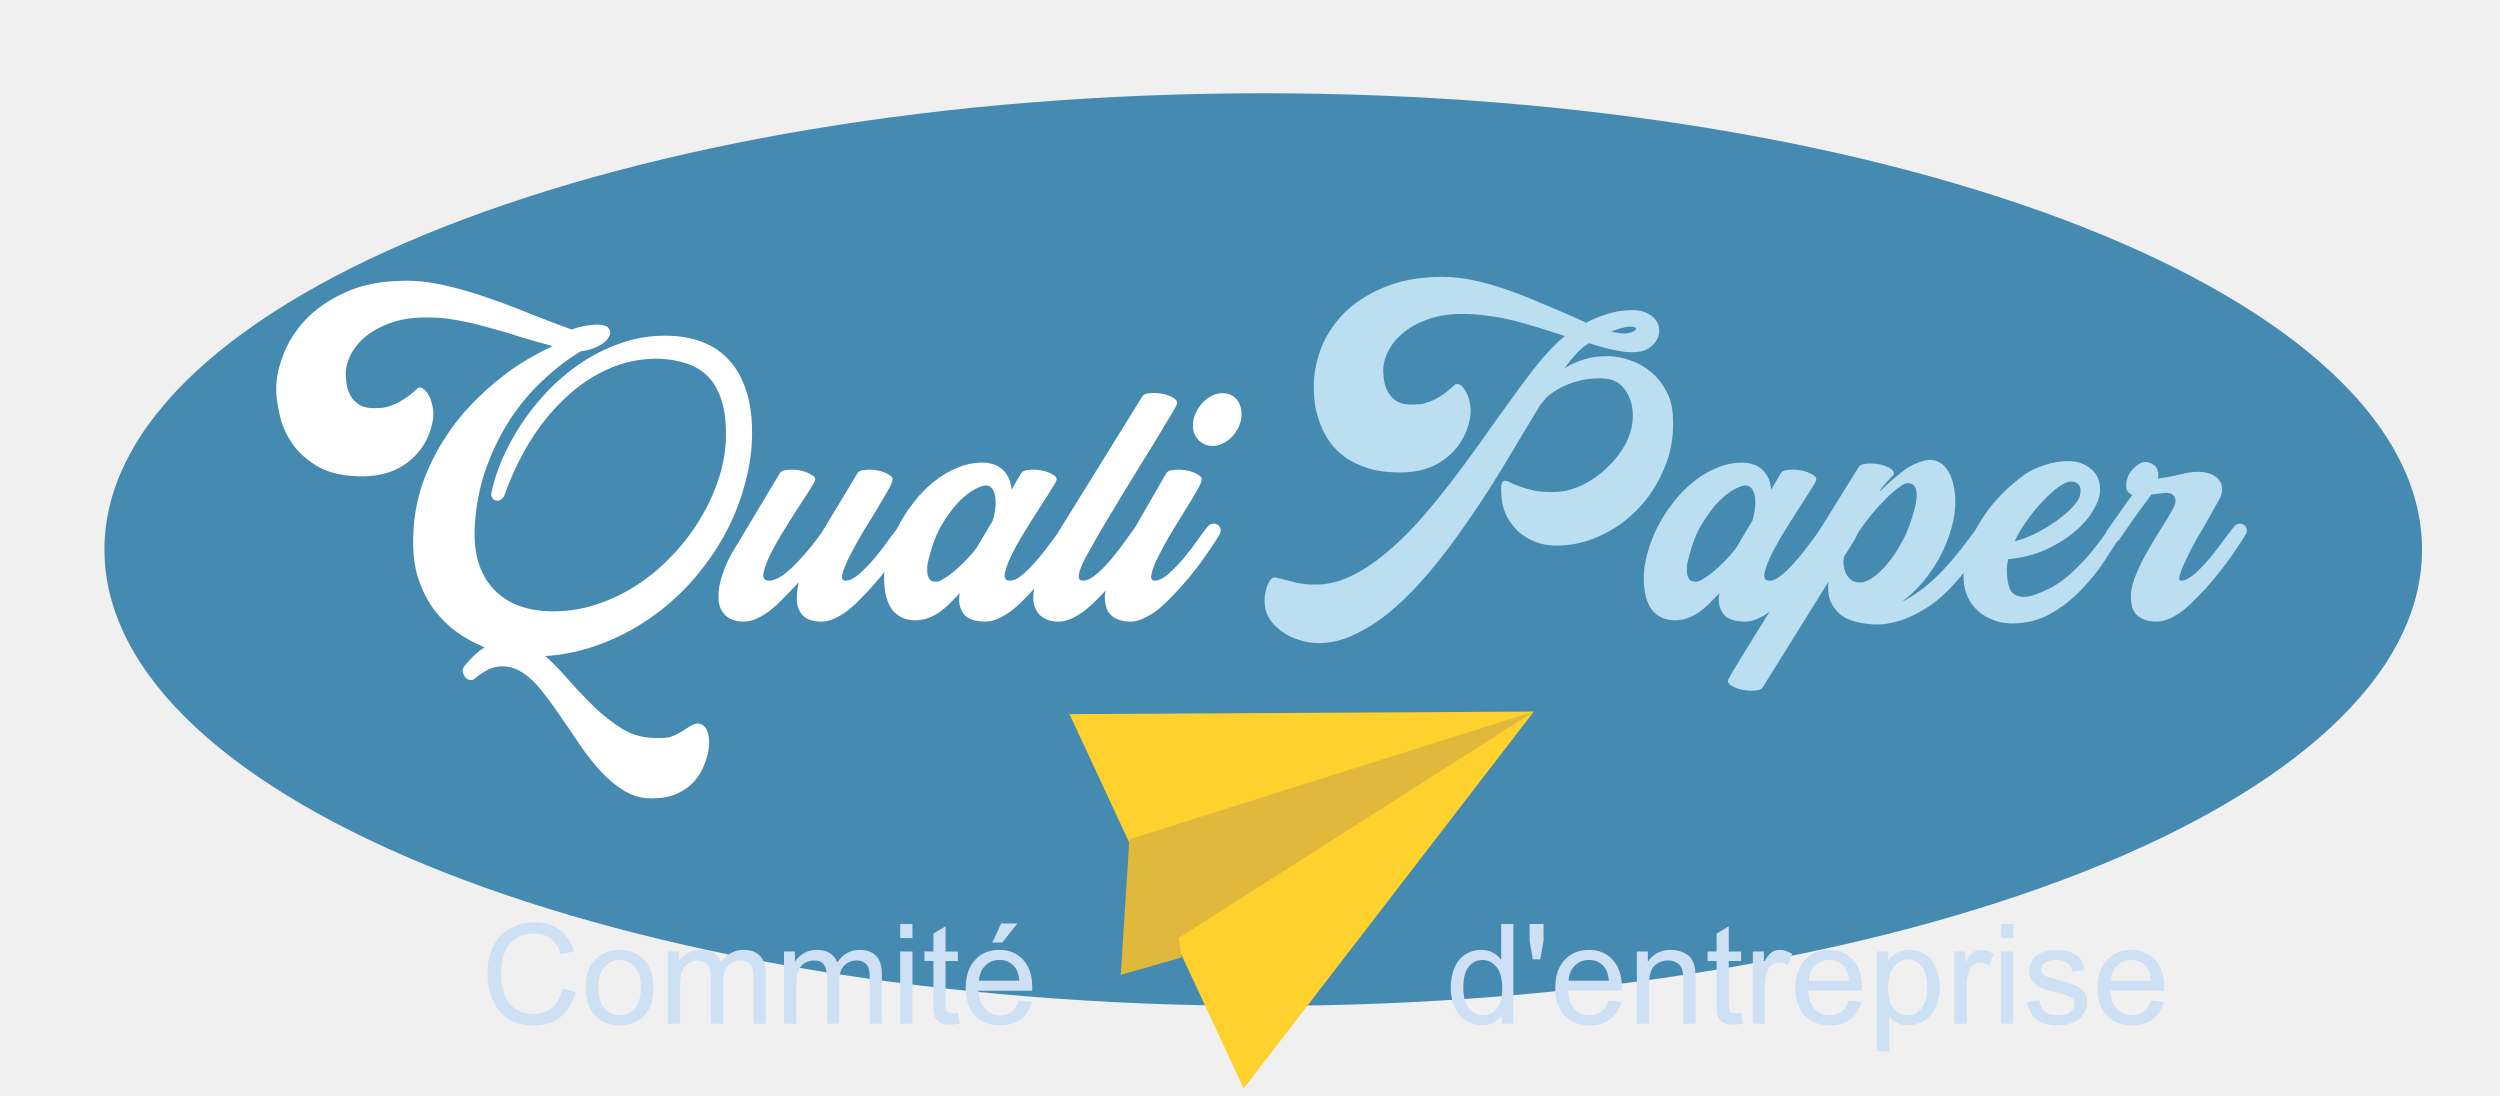
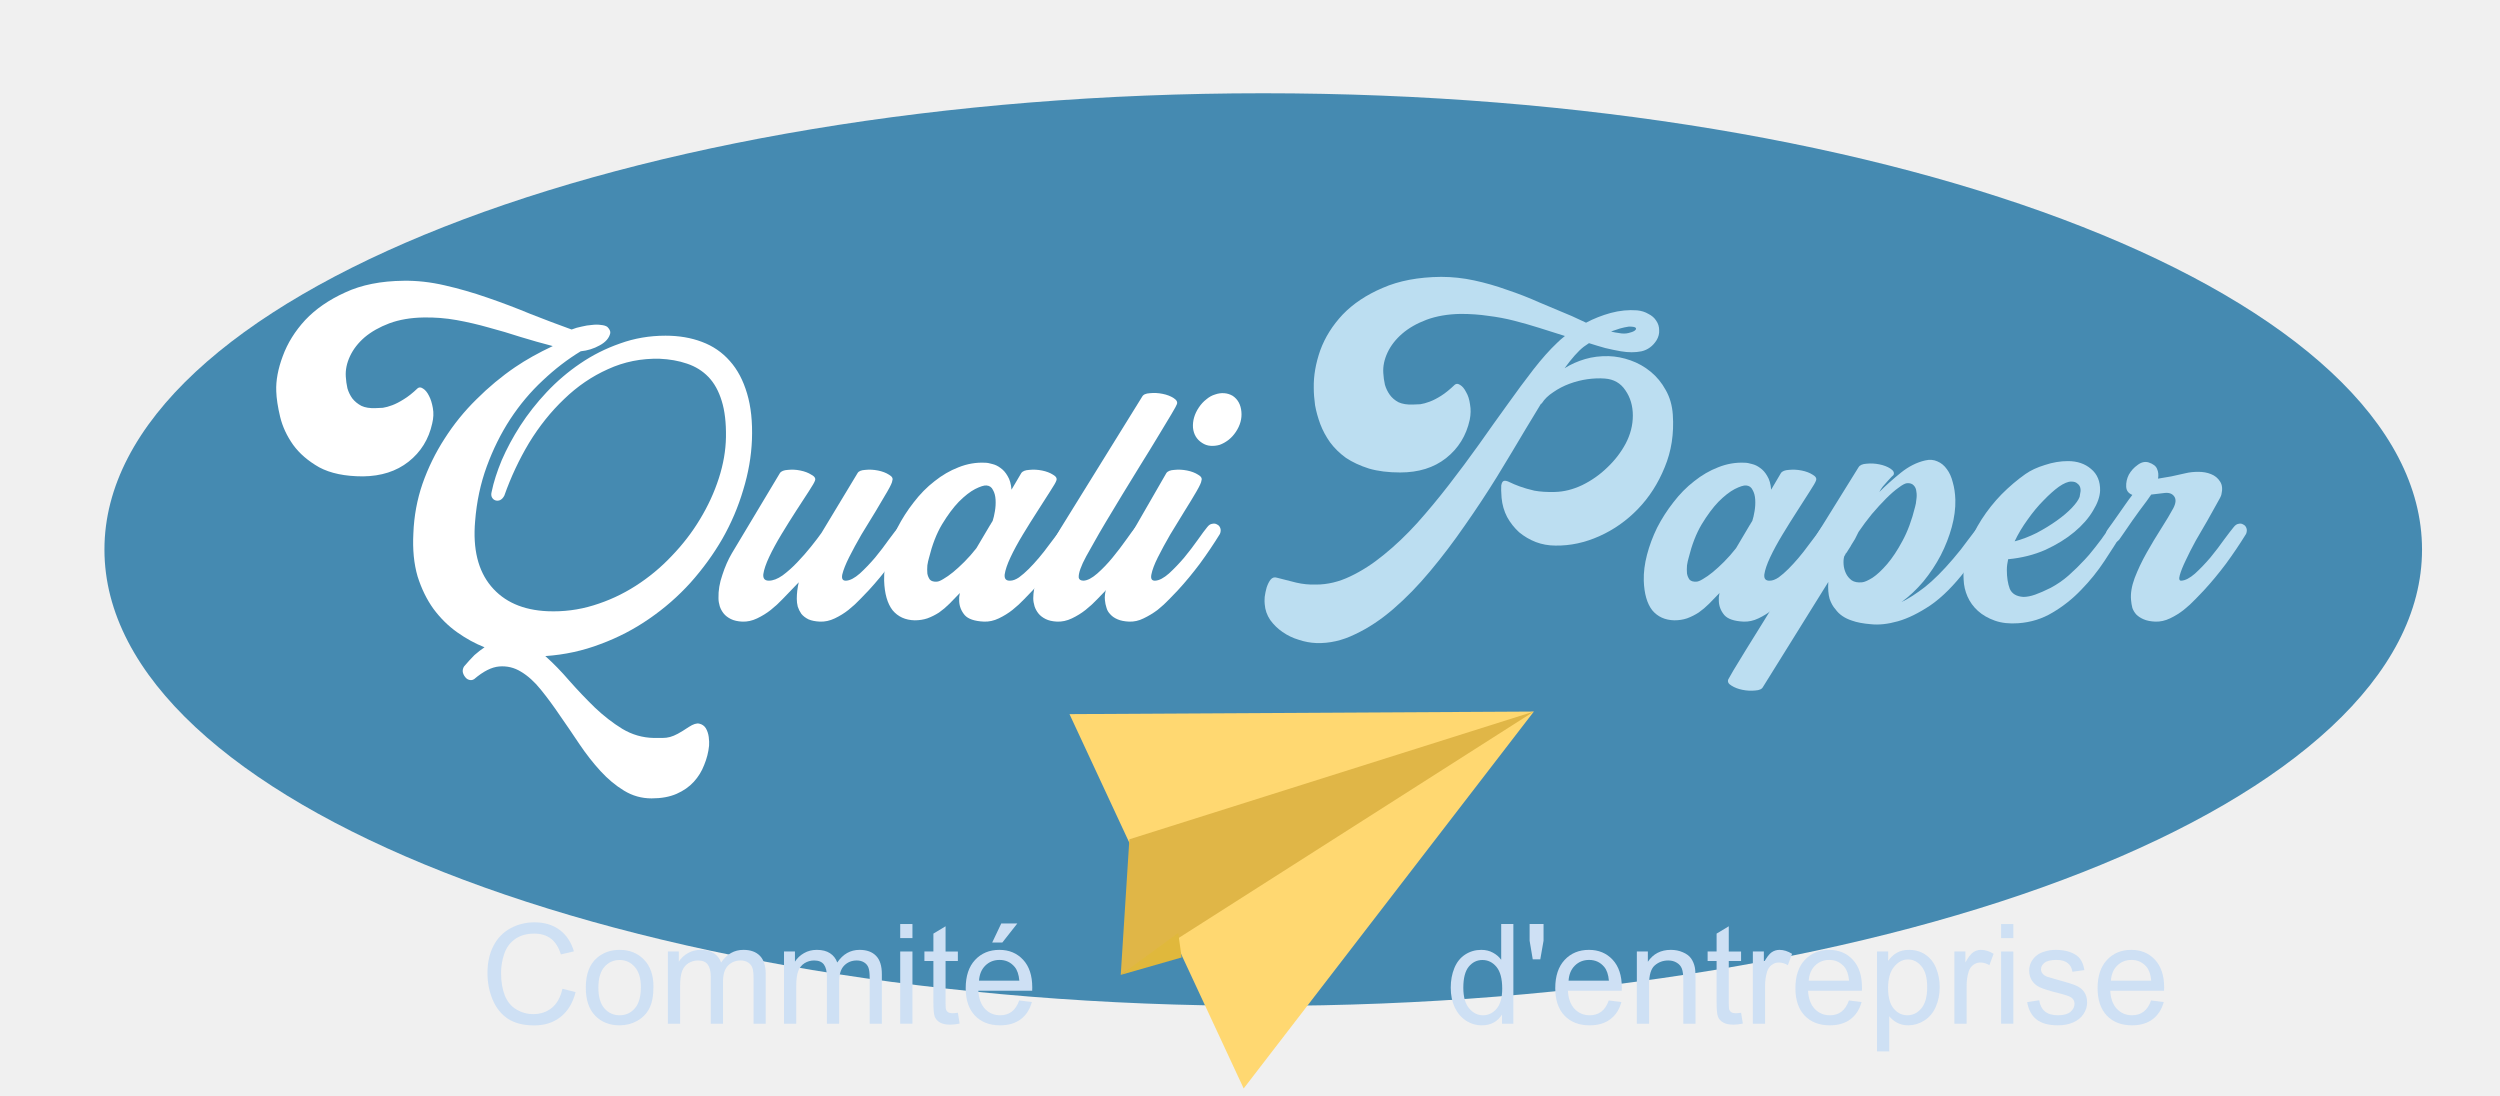
<svg xmlns="http://www.w3.org/2000/svg" width="760mm" height="333mm" viewBox="0 0 760 333" version="1.1" id="svg8">
  <defs id="defs2" />
  <g id="layer1" transform="translate(0,36)">
    <ellipse style="fill:#3b84ad;fill-opacity:0.941;stroke-width:0.249" id="path815" cx="384.024" cy="131.068" rx="352.274" ry="138.717" />
  </g>
  <g id="layer3">
-     <path style="fill:#ffd12d;fill-opacity:1;stroke:none;stroke-width:0.177px;stroke-linecap:butt;stroke-linejoin:miter;stroke-opacity:1" d="m 325.127,217.095 52.948,113.798 88.212,-114.581 z" id="path4556" />
+     <path style="fill:#ffd871;fill-opacity:1;stroke:none;stroke-width:0.177px;stroke-linecap:butt;stroke-linejoin:miter;stroke-opacity:1" d="m 325.127,217.095 52.948,113.798 88.212,-114.581 z" id="path4556" />
  </g>
  <g id="layer2">
-     <path style="fill:#e0b83c;fill-opacity:1;stroke:none;stroke-width:0.25;stroke-linecap:butt;stroke-linejoin:miter;stroke-miterlimit:4;stroke-dasharray:none;stroke-opacity:1" d="m 343.33,255.146 -2.626,41.224 125.583,-80.058 z" id="path4552" />
+     <path style="fill:#e0b647;fill-opacity:1;stroke:none;stroke-width:0.25;stroke-linecap:butt;stroke-linejoin:miter;stroke-miterlimit:4;stroke-dasharray:none;stroke-opacity:1" d="m 343.33,255.146 -2.626,41.224 125.583,-80.058 z" id="path4552" />
    <path style="fill:#e0b83c;fill-opacity:1;stroke:none;stroke-width:0.265px;stroke-linecap:butt;stroke-linejoin:miter;stroke-opacity:1" d="m 340.704,296.37 17.476,-12.759 1.036,7.453 z" id="path4560" />
    <text xml:space="preserve" style="font-style:normal;font-weight:normal;font-size:10.583px;line-height:1.25;font-family:sans-serif;letter-spacing:0px;word-spacing:0px;fill:#000000;fill-opacity:1;stroke:none;stroke-width:0.265" x="225.575" y="130.944" id="text4583">
      <tspan id="tspan4581" x="225.575" y="140.308" style="stroke-width:0.265" />
    </text>
    <text xml:space="preserve" style="font-style:normal;font-variant:normal;font-weight:normal;font-stretch:normal;font-size:21.167px;line-height:1.25;font-family:'Indiana Personal Use';-inkscape-font-specification:'Indiana Personal Use, Normal';font-variant-ligatures:normal;font-variant-caps:normal;font-variant-numeric:normal;font-feature-settings:normal;text-align:start;letter-spacing:0px;word-spacing:0px;writing-mode:lr-tb;text-anchor:start;fill:#000000;fill-opacity:1;stroke:none;stroke-width:0.265" x="114.391" y="163.017" id="text4591">
      <tspan id="tspan4589" x="114.391" y="181.537" style="stroke-width:0.265" />
    </text>
    <g aria-label="Quali Paper" style="font-style:normal;font-variant:normal;font-weight:normal;font-stretch:normal;font-size:98.778px;line-height:1.25;font-family:'Indiana Personal Use';-inkscape-font-specification:'Indiana Personal Use, Normal';font-variant-ligatures:normal;font-variant-caps:normal;font-variant-numeric:normal;font-feature-settings:normal;text-align:start;letter-spacing:0px;word-spacing:0px;writing-mode:lr-tb;text-anchor:start;fill:#ffffff;fill-opacity:1;stroke:none;stroke-width:0.265" id="text5337">
      <path d="m 144.136,206.454 q -0.79,0.494 -1.58,0.198 -0.691,-0.198 -1.185,-0.889 -0.494,-0.593 -0.691,-1.482 -0.099,-0.889 0.395,-1.679 1.679,-1.976 3.161,-3.457 1.58,-1.383 3.062,-2.371 -4.247,-1.679 -8.297,-4.544 -4.05,-2.865 -7.211,-7.112 -3.062,-4.247 -4.84,-9.878 -1.679,-5.729 -1.284,-13.137 0.296,-7.803 2.766,-15.014 2.568,-7.31 6.717,-13.73 4.149,-6.519 9.68,-11.952 5.532,-5.532 11.755,-9.779 4.939,-3.358 11.458,-6.421 -4.939,-1.284 -9.779,-2.766 -4.84,-1.58 -9.68,-2.865 -4.84,-1.383 -9.779,-2.272 -4.939,-0.889 -10.075,-0.79 -5.828,0.099 -10.372,1.778 -4.445,1.679 -7.507,4.247 -2.963,2.568 -4.445,5.729 -1.482,3.161 -1.284,6.223 0.099,1.778 0.494,3.556 0.494,1.679 1.482,3.062 1.087,1.383 2.766,2.272 1.679,0.79 4.247,0.691 0.988,0 2.272,-0.099 1.284,-0.198 2.865,-0.79 1.58,-0.593 3.457,-1.778 1.976,-1.185 4.247,-3.358 0.691,-0.593 1.679,0.099 0.988,0.593 1.778,2.173 0.79,1.482 1.185,3.754 0.395,2.173 -0.198,4.643 -1.58,7.211 -7.211,11.656 -5.532,4.346 -13.829,4.445 -8.199,0 -13.335,-2.766 -5.038,-2.865 -7.902,-6.816 -2.865,-4.05 -3.951,-8.495 -1.087,-4.544 -1.185,-7.803 -0.198,-4.84 1.976,-10.668 2.173,-5.927 6.816,-10.964 4.741,-5.038 12.15,-8.396 7.408,-3.457 17.78,-3.556 6.025,-0.099 12.446,1.383 6.519,1.482 13.039,3.754 6.618,2.272 13.039,4.939 6.519,2.568 12.545,4.741 1.482,-0.593 3.062,-0.889 1.58,-0.395 3.062,-0.494 1.58,-0.198 2.766,0 1.284,0.099 1.976,0.593 0.988,0.988 0.889,1.877 -0.494,2.272 -3.26,3.754 -2.667,1.482 -5.729,1.778 -6.025,3.655 -11.557,8.89 -5.532,5.136 -9.878,11.755 -4.247,6.519 -7.112,14.323 -2.865,7.803 -3.556,16.693 -1.087,12.644 4.84,19.756 5.927,7.112 17.187,7.606 7.211,0.296 13.928,-1.778 6.816,-2.074 12.841,-5.927 6.025,-3.852 10.964,-9.088 5.038,-5.235 8.594,-11.162 3.655,-6.025 5.729,-12.446 2.074,-6.421 2.173,-12.545 0.099,-6.519 -1.284,-10.964 -1.383,-4.544 -4.05,-7.31 -2.667,-2.766 -6.519,-4.05 -3.754,-1.284 -8.297,-1.482 -8.396,-0.198 -15.706,3.161 -7.31,3.26 -13.335,9.088 -6.025,5.729 -10.668,13.335 -4.544,7.606 -7.507,16.002 -0.494,0.988 -1.284,1.383 -0.691,0.296 -1.383,0.099 -0.691,-0.198 -1.087,-0.889 -0.395,-0.691 -0.099,-1.778 0.889,-4.346 3.062,-9.581 2.272,-5.235 5.63,-10.47 3.457,-5.334 8.001,-10.174 4.643,-4.939 10.174,-8.692 5.63,-3.852 12.15,-6.124 6.519,-2.371 13.829,-2.371 6.124,0 11.063,1.877 5.038,1.877 8.495,5.828 3.457,3.852 5.235,9.878 1.778,5.927 1.482,14.026 -0.296,7.606 -2.667,15.311 -2.272,7.705 -6.322,14.817 -4.05,7.013 -9.68,13.335 -5.63,6.223 -12.545,10.964 -6.816,4.741 -14.817,7.705 -8.001,3.062 -16.792,3.655 3.655,3.26 7.31,7.507 3.754,4.247 7.705,8.1 4.05,3.852 8.396,6.519 4.445,2.667 9.581,2.766 1.58,0 2.667,0 1.185,0 2.272,-0.296 1.087,-0.296 2.371,-0.988 1.284,-0.691 3.358,-2.074 1.976,-1.284 3.161,-0.988 1.284,0.296 1.976,1.383 0.691,1.185 0.889,2.667 0.198,1.58 0.099,2.667 -0.296,2.963 -1.482,5.828 -1.087,2.865 -3.161,5.136 -2.074,2.272 -5.235,3.655 -3.161,1.383 -7.606,1.383 -4.544,0 -8.396,-2.371 -3.754,-2.272 -7.112,-5.927 -3.358,-3.655 -6.421,-8.199 -2.963,-4.445 -5.927,-8.692 -2.865,-4.247 -5.828,-7.902 -2.865,-3.556 -6.025,-5.433 -3.062,-1.877 -6.618,-1.58 -3.457,0.296 -7.606,3.852 z" style="font-style:normal;font-variant:normal;font-weight:normal;font-stretch:normal;font-size:98.778px;font-family:'Indiana Personal Use';-inkscape-font-specification:'Indiana Personal Use, Normal';font-variant-ligatures:normal;font-variant-caps:normal;font-variant-numeric:normal;font-feature-settings:normal;text-align:start;writing-mode:lr-tb;text-anchor:start;fill:#ffffff;fill-opacity:1;stroke-width:0.265" id="path5339" />
      <path d="m 237.088,143.829 q 0.593,-0.889 2.469,-0.988 1.877,-0.198 3.754,0.198 1.976,0.395 3.358,1.284 1.482,0.79 1.087,1.778 -0.198,0.691 -1.877,3.26 -1.679,2.568 -3.852,5.927 -2.173,3.358 -4.445,7.112 -2.272,3.754 -3.754,6.914 -1.482,3.161 -1.778,5.235 -0.198,1.976 1.679,1.976 1.877,0 4.149,-1.58 2.272,-1.679 4.445,-3.951 2.272,-2.371 4.247,-4.84 1.976,-2.469 3.161,-4.149 l 10.964,-18.175 q 0.494,-0.889 2.371,-0.988 1.877,-0.198 3.852,0.198 1.976,0.395 3.358,1.284 1.383,0.79 0.988,1.778 0,0.691 -1.482,3.26 -1.482,2.568 -3.556,6.025 -2.074,3.358 -4.346,7.112 -2.173,3.754 -3.754,6.914 -1.58,3.161 -2.074,5.235 -0.395,1.976 1.185,1.877 1.778,-0.099 4.149,-2.173 2.371,-2.173 4.643,-4.84 2.272,-2.766 4.149,-5.433 1.976,-2.667 2.963,-3.852 0.691,-0.889 1.482,-0.988 0.79,-0.198 1.383,0.198 0.691,0.296 0.988,1.087 0.296,0.79 -0.099,1.778 -2.865,4.643 -6.124,9.088 -3.26,4.346 -6.717,8.1 -0.988,0.988 -2.568,2.667 -1.58,1.679 -3.556,3.26 -1.877,1.482 -4.149,2.568 -2.272,1.087 -4.544,0.988 -2.074,-0.099 -3.457,-0.691 -1.383,-0.691 -2.173,-1.679 -0.691,-0.988 -1.087,-2.173 -0.296,-1.185 -0.296,-2.371 0,-2.469 0.593,-5.038 l -2.371,2.469 q -0.988,0.988 -2.568,2.667 -1.58,1.679 -3.556,3.26 -1.877,1.482 -4.149,2.568 -2.272,1.087 -4.544,0.988 -2.074,-0.099 -3.457,-0.79 -1.383,-0.691 -2.173,-1.679 -0.79,-0.988 -1.185,-2.173 -0.395,-1.284 -0.395,-2.469 -0.099,-3.457 1.185,-7.112 1.185,-3.655 2.865,-6.519 z" style="font-style:normal;font-variant:normal;font-weight:normal;font-stretch:normal;font-size:98.778px;font-family:'Indiana Personal Use';-inkscape-font-specification:'Indiana Personal Use, Normal';font-variant-ligatures:normal;font-variant-caps:normal;font-variant-numeric:normal;font-feature-settings:normal;text-align:start;writing-mode:lr-tb;text-anchor:start;fill:#ffffff;fill-opacity:1;stroke-width:0.265" id="path5341" />
      <path d="m 291.593,182.748 q 0,-0.593 0,-1.185 0.099,-0.593 0.198,-1.284 -1.58,1.679 -3.161,3.26 -1.482,1.482 -3.161,2.667 -1.679,1.087 -3.556,1.778 -1.778,0.593 -3.852,0.593 -4.247,-0.099 -6.717,-3.062 -2.371,-3.062 -2.568,-8.989 -0.099,-3.754 0.988,-7.902 1.087,-4.149 3.062,-8.199 2.074,-4.05 4.939,-7.705 2.865,-3.754 6.322,-6.421 3.457,-2.766 7.31,-4.247 3.951,-1.58 8.001,-1.383 0.988,0 2.272,0.395 1.284,0.296 2.469,1.185 1.284,0.889 2.173,2.469 0.988,1.58 1.185,4.149 l 2.963,-5.038 q 0.593,-0.889 2.469,-0.988 1.877,-0.198 3.852,0.198 1.976,0.395 3.358,1.284 1.383,0.79 0.988,1.778 -0.198,0.691 -1.877,3.26 -1.679,2.568 -3.852,6.025 -2.173,3.358 -4.445,7.112 -2.272,3.754 -3.754,6.914 -1.482,3.161 -1.778,5.235 -0.198,1.976 1.679,1.877 1.185,0 2.667,-0.988 1.482,-1.087 2.963,-2.568 1.58,-1.58 3.161,-3.457 1.58,-1.877 2.865,-3.655 1.383,-1.778 2.469,-3.26 1.087,-1.58 1.679,-2.371 0.691,-0.889 1.482,-0.988 0.889,-0.198 1.482,0.198 0.691,0.296 0.988,1.087 0.296,0.79 -0.099,1.778 -2.865,4.643 -6.124,9.088 -3.26,4.346 -6.717,8.1 -0.988,0.988 -2.568,2.667 -1.58,1.679 -3.556,3.26 -1.877,1.482 -4.149,2.568 -2.272,1.087 -4.544,0.988 -4.247,-0.198 -5.828,-1.976 -1.58,-1.877 -1.679,-4.247 z m -6.816,-5.927 q 0.691,0 1.976,-0.79 1.383,-0.79 2.963,-2.074 1.679,-1.383 3.457,-3.161 1.877,-1.877 3.655,-4.149 l 4.149,-7.013 q 0.099,-0.099 0.099,-0.099 0.099,0 0.198,-0.198 l -0.296,0.296 0.79,-1.284 q 0.395,-1.185 0.691,-2.963 0.296,-1.778 0.198,-3.457 -0.099,-1.778 -0.79,-2.963 -0.593,-1.284 -1.976,-1.383 -1.087,-0.099 -3.457,1.087 -2.272,1.185 -4.939,3.852 -2.568,2.667 -5.136,6.914 -2.469,4.149 -3.951,10.174 -0.296,0.988 -0.494,2.272 -0.099,1.284 0,2.469 0.198,1.087 0.79,1.877 0.691,0.691 2.074,0.593 z" style="font-style:normal;font-variant:normal;font-weight:normal;font-stretch:normal;font-size:98.778px;font-family:'Indiana Personal Use';-inkscape-font-specification:'Indiana Personal Use, Normal';font-variant-ligatures:normal;font-variant-caps:normal;font-variant-numeric:normal;font-feature-settings:normal;text-align:start;writing-mode:lr-tb;text-anchor:start;fill:#ffffff;fill-opacity:1;stroke-width:0.265" id="path5343" />
      <path d="m 347.2,120.617 q 0.494,-0.988 2.371,-1.087 1.877,-0.198 3.852,0.198 1.976,0.395 3.358,1.284 1.383,0.889 0.988,1.877 -0.099,0.395 -1.679,3.062 -1.58,2.667 -4.05,6.717 -2.371,3.951 -5.334,8.692 -2.865,4.643 -5.63,9.186 -2.667,4.445 -4.939,8.199 -2.173,3.655 -3.26,5.63 -1.383,2.469 -2.667,4.741 -1.185,2.173 -1.778,3.852 -0.593,1.679 -0.494,2.667 0.198,0.889 1.482,0.889 1.778,-0.099 4.149,-2.173 2.371,-2.074 4.643,-4.84 2.272,-2.766 4.149,-5.433 1.877,-2.667 2.865,-3.852 0.691,-0.889 1.482,-0.988 0.79,-0.198 1.383,0.198 0.691,0.296 0.988,1.087 0.296,0.79 -0.099,1.778 -2.766,4.643 -6.124,9.088 -3.26,4.346 -6.717,8.1 -0.988,0.988 -2.568,2.667 -1.58,1.679 -3.556,3.26 -1.877,1.482 -4.149,2.568 -2.272,1.087 -4.544,0.988 -2.074,-0.099 -3.457,-0.79 -1.383,-0.691 -2.173,-1.679 -0.79,-0.988 -1.185,-2.173 -0.395,-1.284 -0.395,-2.469 0,-2.667 1.087,-6.025 1.087,-3.358 2.667,-6.618 1.482,-3.26 3.062,-6.025 1.58,-2.766 2.469,-4.149 z" style="font-style:normal;font-variant:normal;font-weight:normal;font-stretch:normal;font-size:98.778px;font-family:'Indiana Personal Use';-inkscape-font-specification:'Indiana Personal Use, Normal';font-variant-ligatures:normal;font-variant-caps:normal;font-variant-numeric:normal;font-feature-settings:normal;text-align:start;writing-mode:lr-tb;text-anchor:start;fill:#ffffff;fill-opacity:1;stroke-width:0.265" id="path5345" />
      <path d="m 354.566,143.829 q 0.593,-0.889 2.469,-0.988 1.877,-0.198 3.852,0.198 1.976,0.395 3.358,1.284 1.383,0.79 0.988,1.778 0,0.691 -1.482,3.26 -1.482,2.568 -3.655,6.025 -2.074,3.358 -4.346,7.112 -2.173,3.754 -3.754,6.914 -1.58,3.161 -1.976,5.235 -0.395,1.976 1.185,1.877 1.778,-0.099 4.149,-2.173 2.371,-2.173 4.643,-4.84 2.272,-2.766 4.149,-5.433 1.877,-2.667 2.865,-3.852 0.691,-0.889 1.482,-0.988 0.889,-0.198 1.482,0.198 0.691,0.296 0.988,1.087 0.296,0.79 -0.099,1.778 -2.865,4.643 -6.124,9.088 -3.26,4.346 -6.717,8.1 -0.988,0.988 -2.568,2.667 -1.58,1.679 -3.556,3.26 -1.976,1.482 -4.247,2.568 -2.173,1.087 -4.445,0.988 -2.074,-0.099 -3.457,-0.691 -1.383,-0.593 -2.173,-1.482 -0.889,-0.889 -1.185,-1.976 -0.395,-1.185 -0.494,-2.371 -0.198,-1.58 0.494,-3.951 0.691,-2.371 1.679,-4.741 0.988,-2.469 2.173,-4.741 1.087,-2.272 1.976,-3.754 z m 9.878,-19.953 q 0.988,-1.482 2.272,-2.469 1.284,-1.087 2.667,-1.482 1.383,-0.494 2.766,-0.395 1.383,0.099 2.568,0.79 2.371,1.58 2.667,4.84 0.296,3.161 -1.679,6.124 -0.988,1.482 -2.272,2.469 -1.284,0.988 -2.667,1.482 -1.383,0.395 -2.766,0.296 -1.383,-0.099 -2.568,-0.889 -2.469,-1.58 -2.766,-4.643 -0.198,-3.161 1.778,-6.124 z" style="font-style:normal;font-variant:normal;font-weight:normal;font-stretch:normal;font-size:98.778px;font-family:'Indiana Personal Use';-inkscape-font-specification:'Indiana Personal Use, Normal';font-variant-ligatures:normal;font-variant-caps:normal;font-variant-numeric:normal;font-feature-settings:normal;text-align:start;writing-mode:lr-tb;text-anchor:start;fill:#ffffff;fill-opacity:1;stroke-width:0.265" id="path5347" />
      <path d="m 456.478,151.336 q -0.198,-2.667 -0.099,-3.754 0.198,-1.185 0.79,-1.383 0.593,-0.198 1.778,0.395 1.185,0.593 3.062,1.284 1.877,0.691 4.445,1.284 2.667,0.494 6.223,0.395 4.149,-0.099 8.297,-2.074 4.247,-2.074 7.606,-5.334 3.457,-3.26 5.63,-7.31 2.173,-4.149 2.173,-8.495 0,-4.445 -2.272,-7.705 -2.173,-3.26 -6.223,-3.556 -2.469,-0.198 -5.334,0.198 -2.766,0.395 -5.433,1.383 -2.667,0.988 -4.939,2.568 -2.272,1.482 -3.457,3.358 -0.198,0.198 -0.296,0.198 -1.383,2.272 -2.568,4.247 -1.185,1.877 -1.976,3.26 -4.149,7.013 -8.791,14.619 -4.643,7.507 -9.779,14.817 -5.038,7.31 -10.569,13.928 -5.433,6.519 -11.162,11.458 -5.729,4.939 -11.656,7.705 -5.828,2.865 -11.755,2.667 -2.667,-0.099 -5.334,-0.988 -2.667,-0.79 -4.939,-2.371 -2.173,-1.482 -3.754,-3.655 -1.482,-2.173 -1.679,-4.84 -0.099,-0.691 0,-2.173 0.198,-1.482 0.593,-2.865 0.494,-1.482 1.185,-2.371 0.79,-0.988 1.976,-0.593 2.963,0.79 5.828,1.482 2.963,0.691 6.025,0.593 5.235,0 10.372,-2.469 5.235,-2.469 10.273,-6.618 5.136,-4.149 10.075,-9.581 4.939,-5.532 9.68,-11.656 4.741,-6.124 9.186,-12.347 4.445,-6.322 8.594,-12.051 4.149,-5.828 7.902,-10.668 3.852,-4.939 7.211,-8.1 0.988,-0.988 2.371,-2.074 -3.951,-1.284 -7.803,-2.469 -3.754,-1.185 -7.606,-2.173 -3.852,-0.988 -7.902,-1.482 -3.951,-0.593 -8.396,-0.593 -5.828,0.099 -10.372,1.778 -4.445,1.679 -7.408,4.247 -2.963,2.568 -4.445,5.729 -1.482,3.161 -1.284,6.223 0.099,1.778 0.494,3.556 0.494,1.679 1.482,3.062 0.988,1.383 2.667,2.272 1.778,0.79 4.346,0.691 0.988,0 2.272,-0.099 1.284,-0.198 2.865,-0.79 1.58,-0.593 3.457,-1.778 1.877,-1.185 4.149,-3.358 0.691,-0.593 1.679,0.099 0.988,0.593 1.778,2.173 0.889,1.482 1.185,3.754 0.395,2.173 -0.099,4.643 -1.58,7.211 -7.211,11.656 -5.532,4.346 -13.928,4.346 -5.433,0 -9.483,-1.185 -4.05,-1.284 -7.013,-3.26 -2.865,-2.074 -4.84,-4.741 -1.877,-2.667 -2.963,-5.532 -1.087,-2.963 -1.58,-5.729 -0.395,-2.865 -0.395,-5.334 -0.099,-5.433 1.976,-11.359 2.173,-5.927 6.816,-10.866 4.741,-4.939 12.15,-8.1 7.408,-3.26 17.78,-3.358 5.038,0 10.075,1.087 5.038,1.087 9.977,2.865 5.038,1.679 9.878,3.852 4.939,2.074 9.878,4.149 l 4.247,1.976 q 3.556,-1.877 7.507,-2.963 4.05,-1.087 8.001,-0.79 1.976,0.198 3.457,1.087 1.58,0.79 2.371,2.074 0.889,1.284 0.889,2.865 0.099,1.58 -0.79,3.062 -1.679,2.667 -4.544,3.358 -2.865,0.593 -6.322,0 -2.272,-0.395 -4.741,-0.988 -2.469,-0.691 -4.939,-1.482 l -1.58,1.087 q -1.284,0.988 -2.766,2.667 -1.482,1.679 -3.062,3.852 2.865,-1.778 6.223,-2.766 3.358,-0.988 7.211,-0.889 3.26,0.099 6.618,1.284 3.358,1.185 6.124,3.457 2.766,2.272 4.544,5.532 1.877,3.26 2.173,7.507 0.593,8.692 -2.469,16.002 -2.963,7.31 -8.1,12.644 -5.136,5.334 -11.755,8.297 -6.618,2.963 -13.335,2.865 -3.161,0 -6.025,-1.087 -2.766,-1.087 -5.038,-2.963 -2.173,-1.976 -3.655,-4.643 -1.383,-2.667 -1.679,-5.828 z m 38.721,-52.056 q -1.383,0.198 -2.766,0.593 -1.284,0.395 -2.667,0.889 0.593,0.198 1.185,0.296 0.593,0.099 1.284,0.198 1.482,0.296 2.766,0 1.284,-0.296 1.877,-0.691 0.691,-0.494 0.395,-0.889 -0.296,-0.395 -2.074,-0.395 z" style="font-style:normal;font-variant:normal;font-weight:normal;font-stretch:normal;font-size:98.778px;font-family:'Indiana Personal Use';-inkscape-font-specification:'Indiana Personal Use, Normal';font-variant-ligatures:normal;font-variant-caps:normal;font-variant-numeric:normal;font-feature-settings:normal;text-align:start;writing-mode:lr-tb;text-anchor:start;fill:#bcdef1;fill-opacity:1;stroke-width:0.265" id="path5349" />
      <path d="m 522.525,182.748 q 0,-0.593 0,-1.185 0.099,-0.593 0.198,-1.284 -1.58,1.679 -3.161,3.26 -1.482,1.482 -3.161,2.667 -1.679,1.087 -3.556,1.778 -1.778,0.593 -3.852,0.593 -4.247,-0.099 -6.717,-3.062 -2.371,-3.062 -2.568,-8.989 -0.099,-3.754 0.988,-7.902 1.087,-4.149 3.062,-8.199 2.074,-4.05 4.939,-7.705 2.865,-3.754 6.322,-6.421 3.457,-2.766 7.31,-4.247 3.951,-1.58 8.001,-1.383 0.988,0 2.272,0.395 1.284,0.296 2.469,1.185 1.284,0.889 2.173,2.469 0.988,1.58 1.185,4.149 l 2.963,-5.038 q 0.593,-0.889 2.469,-0.988 1.877,-0.198 3.852,0.198 1.976,0.395 3.358,1.284 1.383,0.79 0.988,1.778 -0.198,0.691 -1.877,3.26 -1.679,2.568 -3.852,6.025 -2.173,3.358 -4.445,7.112 -2.272,3.754 -3.754,6.914 -1.482,3.161 -1.778,5.235 -0.198,1.976 1.679,1.877 1.185,0 2.667,-0.988 1.482,-1.087 2.963,-2.568 1.58,-1.58 3.161,-3.457 1.58,-1.877 2.865,-3.655 1.383,-1.778 2.469,-3.26 1.087,-1.58 1.679,-2.371 0.691,-0.889 1.482,-0.988 0.889,-0.198 1.482,0.198 0.691,0.296 0.988,1.087 0.296,0.79 -0.099,1.778 -2.865,4.643 -6.124,9.088 -3.26,4.346 -6.717,8.1 -0.988,0.988 -2.568,2.667 -1.58,1.679 -3.556,3.26 -1.877,1.482 -4.149,2.568 -2.272,1.087 -4.544,0.988 -4.247,-0.198 -5.828,-1.976 -1.58,-1.877 -1.679,-4.247 z m -6.816,-5.927 q 0.691,0 1.976,-0.79 1.383,-0.79 2.963,-2.074 1.679,-1.383 3.457,-3.161 1.877,-1.877 3.655,-4.149 l 4.149,-7.013 q 0.099,-0.099 0.099,-0.099 0.099,0 0.198,-0.198 l -0.296,0.296 0.79,-1.284 q 0.395,-1.185 0.691,-2.963 0.296,-1.778 0.198,-3.457 -0.099,-1.778 -0.79,-2.963 -0.593,-1.284 -1.976,-1.383 -1.087,-0.099 -3.457,1.087 -2.272,1.185 -4.939,3.852 -2.568,2.667 -5.136,6.914 -2.469,4.149 -3.951,10.174 -0.296,0.988 -0.494,2.272 -0.099,1.284 0,2.469 0.198,1.087 0.79,1.877 0.691,0.691 2.074,0.593 z" style="font-style:normal;font-variant:normal;font-weight:normal;font-stretch:normal;font-size:98.778px;font-family:'Indiana Personal Use';-inkscape-font-specification:'Indiana Personal Use, Normal';font-variant-ligatures:normal;font-variant-caps:normal;font-variant-numeric:normal;font-feature-settings:normal;text-align:start;writing-mode:lr-tb;text-anchor:start;fill:#bcdef1;fill-opacity:1;stroke-width:0.265" id="path5351" />
      <path d="m 597.69,173.166 q -5.532,7.211 -10.866,10.866 -5.334,3.556 -9.878,4.84 -4.544,1.284 -8.199,0.889 -3.556,-0.296 -5.729,-1.087 -3.358,-1.087 -5.038,-3.457 -1.087,-1.185 -1.778,-3.161 -0.593,-2.074 -0.395,-5.136 l -19.854,31.905 q -0.494,0.988 -2.371,1.087 -1.877,0.198 -3.852,-0.198 -1.976,-0.395 -3.358,-1.284 -1.383,-0.79 -0.988,-1.877 0.099,-0.198 1.58,-2.766 1.482,-2.469 3.852,-6.322 2.371,-3.852 5.334,-8.594 2.865,-4.643 5.729,-9.285 2.865,-4.643 5.334,-8.692 2.469,-4.149 4.05,-6.717 l 13.73,-22.126 q 0.593,-0.988 2.469,-1.087 1.877,-0.198 3.852,0.198 1.976,0.395 3.358,1.284 1.383,0.889 0.988,1.877 0,0.099 -0.593,0.593 -0.494,0.494 -1.185,1.284 -0.691,0.79 -1.482,1.679 -0.691,0.889 -1.087,1.679 2.963,-2.963 6.519,-5.828 3.556,-2.865 7.408,-3.754 2.074,-0.494 3.754,0.296 1.679,0.691 2.865,2.371 1.185,1.58 1.778,3.951 0.691,2.371 0.79,5.334 0.099,3.951 -1.087,8.297 -1.185,4.346 -3.358,8.594 -2.173,4.149 -5.235,7.902 -3.062,3.655 -6.717,6.322 3.26,-1.58 7.211,-4.643 3.951,-3.161 8.495,-8.495 2.469,-2.865 4.445,-5.63 2.074,-2.766 3.161,-4.05 0.691,-0.889 1.482,-0.988 0.79,-0.198 1.383,0.198 0.691,0.296 0.988,1.087 0.296,0.79 -0.099,1.778 -1.679,2.766 -3.556,5.532 -1.877,2.766 -3.852,5.334 z m -34.967,-7.31 -2.074,3.26 q -0.296,0.988 -0.198,2.469 0.099,1.383 0.691,2.667 0.593,1.284 1.778,2.173 1.185,0.79 3.161,0.593 1.087,-0.099 3.161,-1.383 2.074,-1.383 4.445,-4.149 2.371,-2.766 4.643,-7.013 2.371,-4.346 3.852,-10.372 0.296,-0.988 0.395,-2.272 0.198,-1.284 0,-2.371 -0.099,-1.185 -0.79,-1.877 -0.691,-0.79 -2.074,-0.691 -0.889,0.099 -2.568,1.383 -1.679,1.185 -3.754,3.26 -2.074,2.074 -4.346,4.741 -2.173,2.667 -4.05,5.433 -0.494,1.087 -1.087,2.173 -0.593,0.988 -1.284,2.074 z m -1.383,2.173 q -0.296,0.198 -0.494,0.691 z" style="font-style:normal;font-variant:normal;font-weight:normal;font-stretch:normal;font-size:98.778px;font-family:'Indiana Personal Use';-inkscape-font-specification:'Indiana Personal Use, Normal';font-variant-ligatures:normal;font-variant-caps:normal;font-variant-numeric:normal;font-feature-settings:normal;text-align:start;writing-mode:lr-tb;text-anchor:start;fill:#bcdef1;fill-opacity:1;stroke-width:0.265" id="path5353" />
      <path d="m 638.428,149.163 q -0.099,2.766 -2.173,6.124 -1.976,3.358 -5.63,6.421 -3.655,3.062 -8.791,5.433 -5.136,2.272 -11.359,2.865 -0.198,0.889 -0.296,1.679 -0.099,0.79 -0.099,1.58 0,3.358 0.889,5.729 0.988,2.272 4.149,2.469 1.58,0 3.556,-0.691 1.976,-0.691 4.741,-2.074 2.963,-1.58 5.433,-3.754 2.568,-2.272 4.939,-4.84 1.482,-1.58 2.371,-2.766 0.988,-1.185 1.778,-2.272 0.889,-1.087 1.679,-2.272 0.889,-1.284 2.173,-3.062 0.691,-0.593 1.482,-0.593 0.79,-0.099 1.284,0.296 0.494,0.296 0.691,1.087 0.198,0.691 -0.099,1.58 -2.371,3.852 -5.433,8.495 -3.062,4.643 -7.013,8.692 -3.852,4.05 -8.692,6.914 -4.741,2.865 -10.47,3.26 -4.05,0.296 -7.112,-0.79 -3.062,-1.087 -5.136,-2.963 -2.074,-1.877 -3.161,-4.346 -1.087,-2.469 -1.185,-5.136 -0.296,-4.84 1.185,-9.483 1.58,-4.643 4.247,-8.791 2.667,-4.149 6.124,-7.705 3.556,-3.556 7.211,-6.124 2.371,-1.679 5.927,-2.766 3.556,-1.185 7.013,-1.185 4.247,0 7.013,2.371 2.865,2.371 2.766,6.618 z m -8.791,-2.766 q -1.482,0 -3.754,1.58 -2.173,1.58 -4.643,4.149 -2.469,2.469 -4.84,5.828 -2.371,3.26 -3.951,6.618 3.358,-0.889 6.717,-2.568 3.358,-1.778 6.124,-3.754 2.766,-1.976 4.544,-3.852 1.877,-1.976 2.371,-3.358 0.099,-0.395 0.198,-1.185 0.198,-0.79 0,-1.58 -0.198,-0.79 -0.889,-1.284 -0.593,-0.593 -1.877,-0.593 z" style="font-style:normal;font-variant:normal;font-weight:normal;font-stretch:normal;font-size:98.778px;font-family:'Indiana Personal Use';-inkscape-font-specification:'Indiana Personal Use, Normal';font-variant-ligatures:normal;font-variant-caps:normal;font-variant-numeric:normal;font-feature-settings:normal;text-align:start;writing-mode:lr-tb;text-anchor:start;fill:#bcdef1;fill-opacity:1;stroke-width:0.265" id="path5355" />
      <path d="m 675.302,150.349 q -0.099,0.593 -1.383,2.766 -1.185,2.173 -2.865,5.136 -1.679,2.865 -3.556,6.124 -1.778,3.26 -3.062,6.025 -1.284,2.667 -1.778,4.445 -0.494,1.778 0.494,1.679 1.778,-0.099 4.149,-2.173 2.371,-2.173 4.643,-4.84 2.272,-2.766 4.149,-5.433 1.976,-2.667 2.963,-3.852 0.691,-0.889 1.482,-0.988 0.79,-0.198 1.383,0.198 0.691,0.296 0.988,1.087 0.296,0.79 -0.099,1.778 -2.865,4.643 -6.124,9.088 -3.26,4.346 -6.717,8.1 -0.988,0.988 -2.568,2.667 -1.58,1.679 -3.556,3.26 -1.877,1.482 -4.149,2.568 -2.272,1.087 -4.544,0.988 -2.074,-0.099 -3.457,-0.691 -1.383,-0.593 -2.272,-1.482 -0.79,-0.889 -1.185,-1.976 -0.296,-1.185 -0.395,-2.371 -0.296,-2.963 1.087,-6.717 1.482,-3.852 3.655,-7.705 2.173,-3.852 4.445,-7.408 2.272,-3.556 3.655,-6.124 1.185,-2.272 0.296,-3.556 -0.889,-1.284 -2.865,-1.087 l -4.149,0.494 -1.383,1.976 q -0.889,1.185 -2.074,2.766 -1.087,1.482 -2.272,3.161 -1.087,1.58 -2.173,3.161 -0.988,1.482 -1.778,2.568 -0.691,0.889 -1.58,0.889 -0.889,-0.099 -1.58,-0.593 -0.593,-0.494 -0.889,-1.383 -0.198,-0.889 0.395,-1.778 0.593,-0.889 1.482,-2.074 0.889,-1.284 1.877,-2.667 0.988,-1.482 2.074,-2.963 1.087,-1.58 2.173,-2.963 -1.778,-0.691 -1.877,-2.469 -0.099,-1.877 0.79,-3.655 0.988,-1.778 2.667,-2.963 1.679,-1.284 3.358,-0.79 2.074,0.691 2.568,1.976 0.593,1.284 0.296,2.963 1.877,-0.296 4.05,-0.691 2.272,-0.494 4.445,-0.988 1.679,-0.395 3.754,-0.395 2.173,0 3.852,0.691 1.778,0.691 2.766,2.272 0.988,1.482 0.395,3.951 z" style="font-style:normal;font-variant:normal;font-weight:normal;font-stretch:normal;font-size:98.778px;font-family:'Indiana Personal Use';-inkscape-font-specification:'Indiana Personal Use, Normal';font-variant-ligatures:normal;font-variant-caps:normal;font-variant-numeric:normal;font-feature-settings:normal;text-align:start;writing-mode:lr-tb;text-anchor:start;fill:#bcdef1;fill-opacity:1;stroke-width:0.265" id="path5357" />
      <g aria-label="Commité d'entreprise" style="font-style:normal;font-variant:normal;font-weight:normal;font-stretch:normal;font-size:21.167px;line-height:1.25;font-family:'Indiana Personal Use';-inkscape-font-specification:'Indiana Personal Use, Normal';font-variant-ligatures:normal;font-variant-caps:normal;font-variant-numeric:normal;font-feature-settings:normal;text-align:start;letter-spacing:0px;word-spacing:0px;writing-mode:lr-tb;text-anchor:start;fill:#cee0f4;fill-opacity:1;stroke:none;stroke-width:0.07" id="text1064">
        <path d="m 170.973,300.582 4.01,1.013 q -1.261,4.94 -4.548,7.545 -3.266,2.584 -8,2.584 -4.899,0 -7.979,-1.984 -3.059,-2.005 -4.672,-5.788 -1.592,-3.783 -1.592,-8.124 0,-4.734 1.798,-8.248 1.819,-3.535 5.147,-5.354 3.349,-1.84 7.359,-1.84 4.548,0 7.648,2.315 3.101,2.315 4.32,6.511 l -3.948,0.93 q -1.054,-3.307 -3.059,-4.816 -2.005,-1.509 -5.044,-1.509 -3.493,0 -5.85,1.674 -2.336,1.674 -3.287,4.506 -0.951,2.811 -0.951,5.808 0,3.865 1.116,6.759 1.137,2.873 3.514,4.299 2.377,1.426 5.147,1.426 3.369,0 5.705,-1.943 2.336,-1.943 3.163,-5.767 z" style="font-style:normal;font-variant:normal;font-weight:normal;font-stretch:normal;font-size:42.333px;font-family:Arial;-inkscape-font-specification:Arial;fill:#cee0f4;fill-opacity:1;stroke-width:0.07" id="path1078" />
        <path d="m 178.083,300.231 q 0,-6.098 3.39,-9.033 2.832,-2.439 6.904,-2.439 4.527,0 7.4,2.977 2.873,2.956 2.873,8.186 0,4.237 -1.282,6.677 -1.261,2.418 -3.7,3.762 -2.418,1.344 -5.292,1.344 -4.61,0 -7.462,-2.956 -2.832,-2.956 -2.832,-8.516 z m 3.824,0 q 0,4.217 1.84,6.325 1.84,2.088 4.63,2.088 2.77,0 4.61,-2.108 1.84,-2.108 1.84,-6.429 0,-4.072 -1.86,-6.16 -1.84,-2.108 -4.589,-2.108 -2.791,0 -4.63,2.088 -1.84,2.088 -1.84,6.305 z" style="font-style:normal;font-variant:normal;font-weight:normal;font-stretch:normal;font-size:42.333px;font-family:Arial;-inkscape-font-specification:Arial;fill:#cee0f4;fill-opacity:1;stroke-width:0.07" id="path1080" />
        <path d="m 203.033,311.207 v -21.952 h 3.328 v 3.08 q 1.034,-1.612 2.749,-2.584 1.716,-0.992 3.907,-0.992 2.439,0 3.989,1.013 1.571,1.013 2.212,2.832 2.604,-3.845 6.78,-3.845 3.266,0 5.023,1.819 1.757,1.798 1.757,5.56 v 15.069 h -3.7 v -13.829 q 0,-2.232 -0.372,-3.204 -0.351,-0.992 -1.302,-1.592 -0.951,-0.599 -2.232,-0.599 -2.315,0 -3.845,1.55 -1.53,1.53 -1.53,4.92 v 12.754 h -3.721 V 296.944 q 0,-2.48 -0.909,-3.721 -0.91,-1.24 -2.977,-1.24 -1.571,0 -2.915,0.827 -1.323,0.827 -1.922,2.418 -0.599,1.592 -0.599,4.589 v 11.389 z" style="font-style:normal;font-variant:normal;font-weight:normal;font-stretch:normal;font-size:42.333px;font-family:Arial;-inkscape-font-specification:Arial;fill:#cee0f4;fill-opacity:1;stroke-width:0.07" id="path1082" />
        <path d="m 238.338,311.207 v -21.952 h 3.328 v 3.08 q 1.034,-1.612 2.749,-2.584 1.716,-0.992 3.907,-0.992 2.439,0 3.989,1.013 1.571,1.013 2.212,2.832 2.604,-3.845 6.78,-3.845 3.266,0 5.023,1.819 1.757,1.798 1.757,5.56 v 15.069 h -3.7 v -13.829 q 0,-2.232 -0.372,-3.204 -0.351,-0.992 -1.302,-1.592 -0.951,-0.599 -2.232,-0.599 -2.315,0 -3.845,1.55 -1.53,1.53 -1.53,4.92 v 12.754 h -3.721 V 296.944 q 0,-2.48 -0.91,-3.721 -0.909,-1.24 -2.977,-1.24 -1.571,0 -2.915,0.827 -1.323,0.827 -1.922,2.418 -0.599,1.592 -0.599,4.589 v 11.389 z" style="font-style:normal;font-variant:normal;font-weight:normal;font-stretch:normal;font-size:42.333px;font-family:Arial;-inkscape-font-specification:Arial;fill:#cee0f4;fill-opacity:1;stroke-width:0.07" id="path1084" />
        <path d="m 273.664,285.182 v -4.279 h 3.721 v 4.279 z m 0,26.024 v -21.952 h 3.721 v 21.952 z" style="font-style:normal;font-variant:normal;font-weight:normal;font-stretch:normal;font-size:42.333px;font-family:Arial;-inkscape-font-specification:Arial;fill:#cee0f4;fill-opacity:1;stroke-width:0.07" id="path1086" />
        <path d="m 291.193,307.879 0.537,3.287 q -1.571,0.331 -2.811,0.331 -2.026,0 -3.142,-0.641 -1.116,-0.641 -1.571,-1.674 -0.455,-1.054 -0.455,-4.403 v -12.63 h -2.729 v -2.894 h 2.729 v -5.436 l 3.7,-2.232 v 7.669 h 3.741 v 2.894 h -3.741 v 12.836 q 0,1.592 0.186,2.046 0.207,0.455 0.641,0.723 0.455,0.269 1.282,0.269 0.62,0 1.633,-0.145 z" style="font-style:normal;font-variant:normal;font-weight:normal;font-stretch:normal;font-size:42.333px;font-family:Arial;-inkscape-font-specification:Arial;fill:#cee0f4;fill-opacity:1;stroke-width:0.07" id="path1088" />
        <path d="m 309.838,304.137 3.845,0.475 q -0.91,3.369 -3.369,5.23 -2.46,1.86 -6.284,1.86 -4.816,0 -7.648,-2.956 -2.811,-2.977 -2.811,-8.33 0,-5.54 2.853,-8.599 2.853,-3.059 7.4,-3.059 4.403,0 7.193,2.997 2.791,2.997 2.791,8.434 0,0.331 -0.021,0.992 h -16.371 q 0.207,3.617 2.046,5.54 1.84,1.922 4.589,1.922 2.046,0 3.493,-1.075 1.447,-1.075 2.294,-3.431 z m -12.216,-6.015 h 12.258 q -0.248,-2.77 -1.406,-4.155 -1.778,-2.15 -4.61,-2.15 -2.563,0 -4.32,1.716 -1.736,1.716 -1.922,4.589 z m 4.01,-11.596 2.749,-5.788 h 4.878 l -4.548,5.788 z" style="font-style:normal;font-variant:normal;font-weight:normal;font-stretch:normal;font-size:42.333px;font-family:Arial;-inkscape-font-specification:Arial;fill:#cee0f4;fill-opacity:1;stroke-width:0.07" id="path1090" />
        <path d="m 456.611,311.207 v -2.77 q -2.088,3.266 -6.139,3.266 -2.625,0 -4.837,-1.447 -2.191,-1.447 -3.411,-4.031 -1.199,-2.604 -1.199,-5.974 0,-3.287 1.096,-5.953 1.096,-2.687 3.287,-4.113 2.191,-1.426 4.899,-1.426 1.984,0 3.535,0.847 1.55,0.827 2.522,2.17 v -10.873 h 3.7 v 30.303 z m -11.762,-10.955 q 0,4.217 1.778,6.305 1.778,2.088 4.196,2.088 2.439,0 4.134,-1.984 1.716,-2.005 1.716,-6.098 0,-4.506 -1.736,-6.615 -1.736,-2.108 -4.279,-2.108 -2.48,0 -4.155,2.026 -1.654,2.026 -1.654,6.387 z" style="font-style:normal;font-variant:normal;font-weight:normal;font-stretch:normal;font-size:42.333px;font-family:Arial;-inkscape-font-specification:Arial;fill:#cee0f4;fill-opacity:1;stroke-width:0.07" id="path1092" />
        <path d="m 465.954,291.632 -0.951,-5.664 v -5.064 h 4.237 v 5.064 l -0.992,5.664 z" style="font-style:normal;font-variant:normal;font-weight:normal;font-stretch:normal;font-size:42.333px;font-family:Arial;-inkscape-font-specification:Arial;fill:#cee0f4;fill-opacity:1;stroke-width:0.07" id="path1094" />
        <path d="m 489.063,304.137 3.845,0.475 q -0.909,3.369 -3.369,5.23 -2.46,1.86 -6.284,1.86 -4.816,0 -7.648,-2.956 -2.811,-2.977 -2.811,-8.33 0,-5.54 2.853,-8.599 2.853,-3.059 7.4,-3.059 4.403,0 7.193,2.997 2.791,2.997 2.791,8.434 0,0.331 -0.021,0.992 h -16.371 q 0.207,3.617 2.046,5.54 1.84,1.922 4.589,1.922 2.046,0 3.493,-1.075 1.447,-1.075 2.294,-3.431 z m -12.216,-6.015 h 12.258 q -0.248,-2.77 -1.406,-4.155 -1.778,-2.15 -4.61,-2.15 -2.563,0 -4.32,1.716 -1.736,1.716 -1.922,4.589 z" style="font-style:normal;font-variant:normal;font-weight:normal;font-stretch:normal;font-size:42.333px;font-family:Arial;-inkscape-font-specification:Arial;fill:#cee0f4;fill-opacity:1;stroke-width:0.07" id="path1096" />
        <path d="m 497.6,311.207 v -21.952 h 3.349 v 3.121 q 2.418,-3.617 6.987,-3.617 1.984,0 3.638,0.723 1.674,0.703 2.501,1.86 0.827,1.158 1.158,2.749 0.207,1.034 0.207,3.617 v 13.498 h -3.721 v -13.353 q 0,-2.274 -0.434,-3.39 -0.434,-1.137 -1.55,-1.798 -1.096,-0.682 -2.584,-0.682 -2.377,0 -4.113,1.509 -1.716,1.509 -1.716,5.726 v 11.989 z" style="font-style:normal;font-variant:normal;font-weight:normal;font-stretch:normal;font-size:42.333px;font-family:Arial;-inkscape-font-specification:Arial;fill:#cee0f4;fill-opacity:1;stroke-width:0.07" id="path1098" />
        <path d="m 529.288,307.879 0.537,3.287 q -1.571,0.331 -2.811,0.331 -2.026,0 -3.142,-0.641 -1.116,-0.641 -1.571,-1.674 -0.455,-1.054 -0.455,-4.403 v -12.63 h -2.729 v -2.894 h 2.729 v -5.436 l 3.7,-2.232 v 7.669 h 3.741 v 2.894 h -3.741 v 12.836 q 0,1.592 0.186,2.046 0.207,0.455 0.641,0.723 0.455,0.269 1.282,0.269 0.62,0 1.633,-0.145 z" style="font-style:normal;font-variant:normal;font-weight:normal;font-stretch:normal;font-size:42.333px;font-family:Arial;-inkscape-font-specification:Arial;fill:#cee0f4;fill-opacity:1;stroke-width:0.07" id="path1100" />
        <path d="m 532.864,311.207 v -21.952 h 3.349 v 3.328 q 1.282,-2.336 2.356,-3.08 1.096,-0.744 2.398,-0.744 1.881,0 3.824,1.199 l -1.282,3.452 q -1.364,-0.806 -2.729,-0.806 -1.22,0 -2.191,0.744 -0.972,0.723 -1.385,2.026 -0.62,1.984 -0.62,4.341 v 11.493 z" style="font-style:normal;font-variant:normal;font-weight:normal;font-stretch:normal;font-size:42.333px;font-family:Arial;-inkscape-font-specification:Arial;fill:#cee0f4;fill-opacity:1;stroke-width:0.07" id="path1102" />
        <path d="m 562.072,304.137 3.845,0.475 q -0.909,3.369 -3.369,5.23 -2.46,1.86 -6.284,1.86 -4.816,0 -7.648,-2.956 -2.811,-2.977 -2.811,-8.33 0,-5.54 2.853,-8.599 2.853,-3.059 7.4,-3.059 4.403,0 7.193,2.997 2.791,2.997 2.791,8.434 0,0.331 -0.021,0.992 H 549.649 q 0.207,3.617 2.046,5.54 1.84,1.922 4.589,1.922 2.046,0 3.493,-1.075 1.447,-1.075 2.294,-3.431 z m -12.216,-6.015 h 12.258 q -0.248,-2.77 -1.406,-4.155 -1.778,-2.15 -4.61,-2.15 -2.563,0 -4.32,1.716 -1.736,1.716 -1.922,4.589 z" style="font-style:normal;font-variant:normal;font-weight:normal;font-stretch:normal;font-size:42.333px;font-family:Arial;-inkscape-font-specification:Arial;fill:#cee0f4;fill-opacity:1;stroke-width:0.07" id="path1104" />
        <path d="m 570.609,319.62 v -30.365 h 3.39 v 2.853 q 1.199,-1.674 2.708,-2.501 1.509,-0.847 3.659,-0.847 2.811,0 4.961,1.447 2.15,1.447 3.245,4.093 1.096,2.625 1.096,5.767 0,3.369 -1.22,6.077 -1.199,2.687 -3.514,4.134 -2.294,1.426 -4.837,1.426 -1.86,0 -3.349,-0.785 -1.468,-0.785 -2.418,-1.984 v 10.687 z m 3.369,-19.265 q 0,4.237 1.716,6.263 1.716,2.026 4.155,2.026 2.48,0 4.237,-2.088 1.778,-2.108 1.778,-6.511 0,-4.196 -1.736,-6.284 -1.716,-2.088 -4.113,-2.088 -2.377,0 -4.217,2.232 -1.819,2.212 -1.819,6.449 z" style="font-style:normal;font-variant:normal;font-weight:normal;font-stretch:normal;font-size:42.333px;font-family:Arial;-inkscape-font-specification:Arial;fill:#cee0f4;fill-opacity:1;stroke-width:0.07" id="path1106" />
        <path d="m 594.132,311.207 v -21.952 h 3.349 v 3.328 q 1.282,-2.336 2.356,-3.08 1.096,-0.744 2.398,-0.744 1.881,0 3.824,1.199 l -1.282,3.452 q -1.364,-0.806 -2.729,-0.806 -1.22,0 -2.191,0.744 -0.972,0.723 -1.385,2.026 -0.62,1.984 -0.62,4.341 v 11.493 z" style="font-style:normal;font-variant:normal;font-weight:normal;font-stretch:normal;font-size:42.333px;font-family:Arial;-inkscape-font-specification:Arial;fill:#cee0f4;fill-opacity:1;stroke-width:0.07" id="path1108" />
        <path d="m 608.333,285.182 v -4.279 h 3.721 v 4.279 z m 0,26.024 v -21.952 h 3.721 v 21.952 z" style="font-style:normal;font-variant:normal;font-weight:normal;font-stretch:normal;font-size:42.333px;font-family:Arial;-inkscape-font-specification:Arial;fill:#cee0f4;fill-opacity:1;stroke-width:0.07" id="path1110" />
        <path d="m 616.25,304.654 3.679,-0.579 q 0.31,2.212 1.716,3.39 1.426,1.178 3.969,1.178 2.563,0 3.803,-1.034 1.24,-1.054 1.24,-2.46 0,-1.261 -1.096,-1.984 -0.765,-0.496 -3.803,-1.261 -4.093,-1.034 -5.684,-1.778 -1.571,-0.765 -2.398,-2.088 -0.806,-1.344 -0.806,-2.956 0,-1.468 0.661,-2.708 0.682,-1.261 1.84,-2.088 0.868,-0.641 2.356,-1.075 1.509,-0.455 3.225,-0.455 2.584,0 4.527,0.744 1.964,0.744 2.894,2.026 0.93,1.261 1.282,3.39 l -3.638,0.496 q -0.248,-1.695 -1.447,-2.646 -1.178,-0.951 -3.349,-0.951 -2.563,0 -3.659,0.847 -1.096,0.848 -1.096,1.984 0,0.723 0.455,1.302 0.455,0.599 1.426,0.992 0.558,0.207 3.287,0.951 3.948,1.054 5.498,1.736 1.571,0.661 2.46,1.943 0.889,1.282 0.889,3.183 0,1.86 -1.096,3.514 -1.075,1.633 -3.121,2.542 -2.046,0.889 -4.63,0.889 -4.279,0 -6.532,-1.778 -2.232,-1.778 -2.853,-5.271 z" style="font-style:normal;font-variant:normal;font-weight:normal;font-stretch:normal;font-size:42.333px;font-family:Arial;-inkscape-font-specification:Arial;fill:#cee0f4;fill-opacity:1;stroke-width:0.07" id="path1112" />
        <path d="m 653.932,304.137 3.845,0.475 q -0.91,3.369 -3.369,5.23 -2.46,1.86 -6.284,1.86 -4.816,0 -7.648,-2.956 -2.811,-2.977 -2.811,-8.33 0,-5.54 2.853,-8.599 2.853,-3.059 7.4,-3.059 4.403,0 7.193,2.997 2.791,2.997 2.791,8.434 0,0.331 -0.021,0.992 h -16.371 q 0.207,3.617 2.046,5.54 1.84,1.922 4.589,1.922 2.046,0 3.493,-1.075 1.447,-1.075 2.294,-3.431 z m -12.216,-6.015 h 12.258 q -0.248,-2.77 -1.406,-4.155 -1.778,-2.15 -4.61,-2.15 -2.563,0 -4.32,1.716 -1.736,1.716 -1.922,4.589 z" style="font-style:normal;font-variant:normal;font-weight:normal;font-stretch:normal;font-size:42.333px;font-family:Arial;-inkscape-font-specification:Arial;fill:#cee0f4;fill-opacity:1;stroke-width:0.07" id="path1114" />
      </g>
      <text xml:space="preserve" style="font-style:normal;font-variant:normal;font-weight:normal;font-stretch:normal;font-size:21.167px;line-height:1.25;font-family:'Indiana Personal Use';-inkscape-font-specification:'Indiana Personal Use, Normal';font-variant-ligatures:normal;font-variant-caps:normal;font-variant-numeric:normal;font-feature-settings:normal;text-align:start;letter-spacing:0px;word-spacing:0px;writing-mode:lr-tb;text-anchor:start;fill:#000000;fill-opacity:1;stroke:none;stroke-width:0.07" x="595.476" y="307.999" id="text1072">
        <tspan id="tspan1070" x="595.476" y="326.52" style="stroke-width:0.07" />
      </text>
    </g>
  </g>
</svg>
